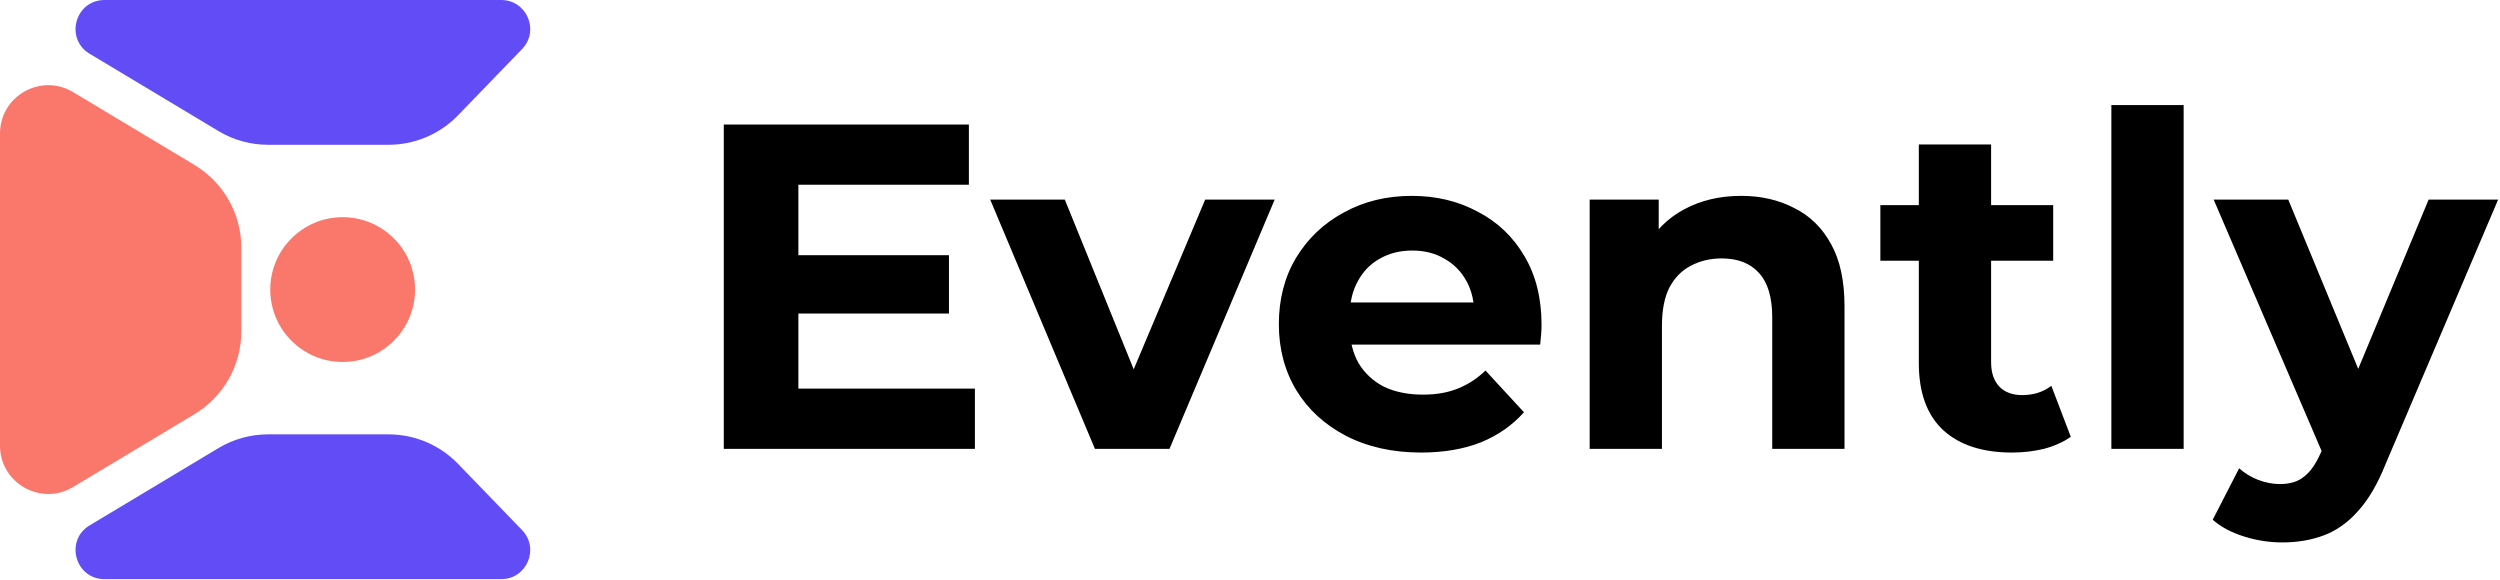
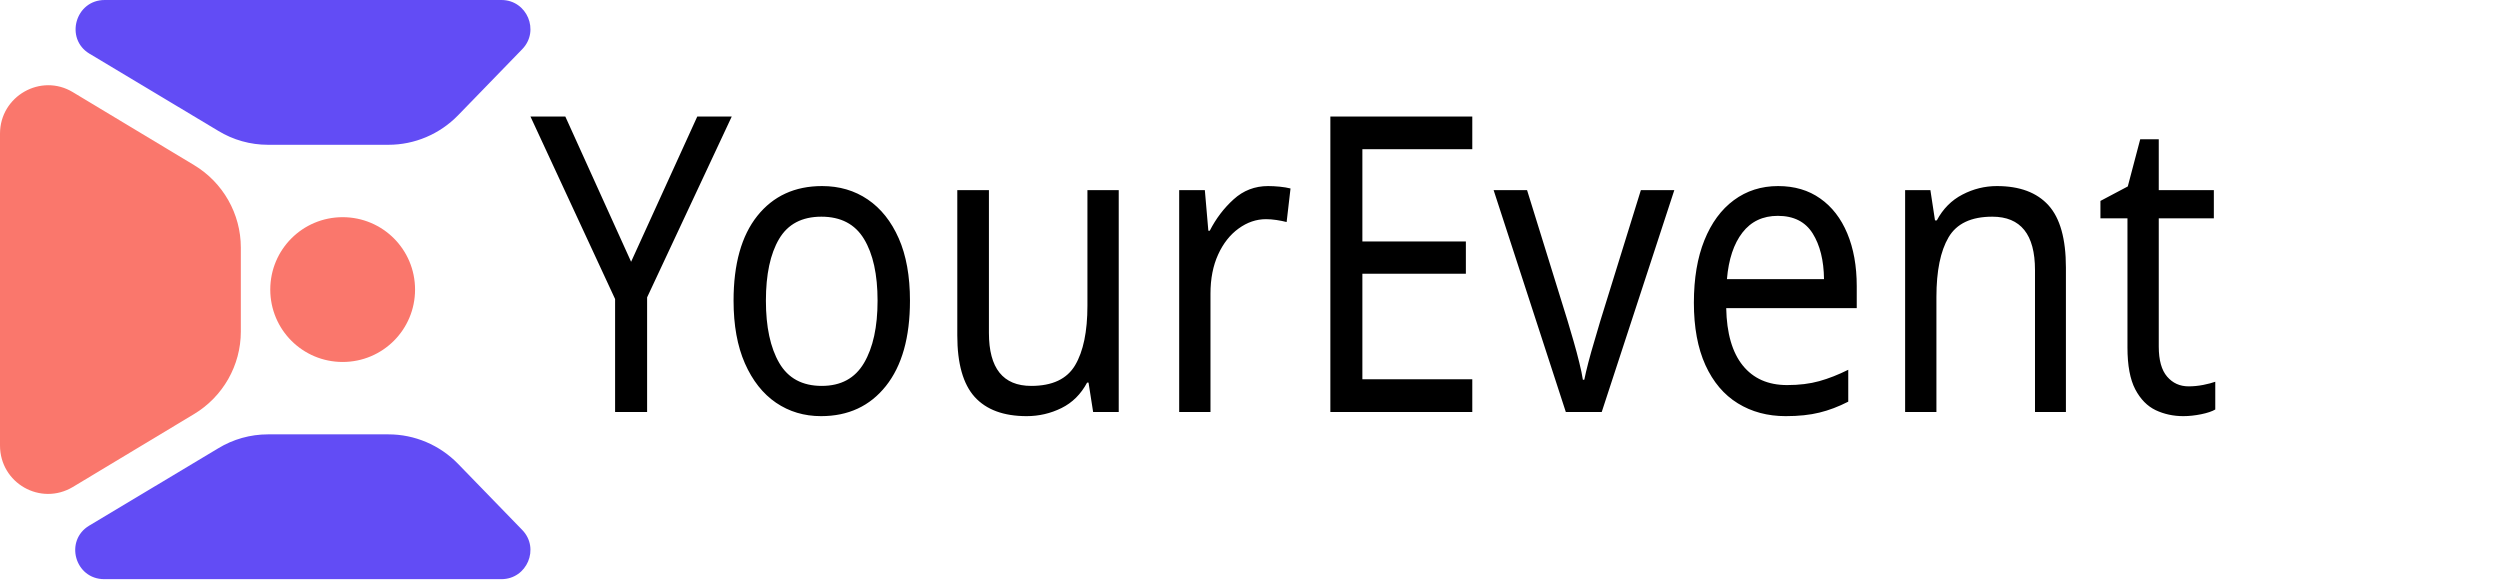
- <svg xmlns="http://www.w3.org/2000/svg" width="518" height="120" viewBox="0 0 518 120" fill="none">
-   <path d="M-3.08811e-06 27.662C-1.72904e-06 19.889 8.48 15.088 15.145 19.087L40.29 34.174C46.314 37.788 50 44.299 50 51.324L50 68.676C50 75.701 46.314 82.212 40.29 85.826L15.145 100.913C8.48 104.912 -1.57555e-05 100.111 -1.43965e-05 92.338L-3.08811e-06 27.662Z" fill="#FA776C" />
-   <path d="M103.855 -3.00576e-06C109.151 -1.88027e-06 111.85 6.362 108.169 10.17L94.896 23.9C91.128 27.799 85.938 30 80.516 30L55.54 30C51.915 30 48.358 29.015 45.25 27.15L18.575 11.145C13.357 8.014 15.577 -2.17645e-05 21.662 -2.04714e-05L103.855 -3.00576e-06Z" fill="#624CF5" />
-   <path d="M103.855 120C109.151 120 111.85 113.638 108.169 109.83L94.896 96.1C91.128 92.201 85.938 90 80.516 90L55.54 90C51.915 90 48.358 90.985 45.25 92.85L18.575 108.855C13.357 111.986 15.577 120 21.662 120L103.855 120Z" fill="#624CF5" />
-   <rect x="56" y="45" width="30" height="30" rx="15" fill="#FA776C" />
-   <path d="M164.272 52.872H196.624V64.968H164.272V52.872ZM165.424 80.52H202V93H149.968V25.8H200.752V38.28H165.424V80.52ZM226.866 93L205.169 41.352H220.626L238.674 85.8H230.994L249.714 41.352H264.114L242.322 93H226.866ZM294.45 93.768C288.562 93.768 283.378 92.616 278.898 90.312C274.482 88.008 271.058 84.872 268.626 80.904C266.194 76.872 264.978 72.296 264.978 67.176C264.978 61.992 266.162 57.416 268.53 53.448C270.962 49.416 274.258 46.28 278.418 44.04C282.578 41.736 287.282 40.584 292.53 40.584C297.586 40.584 302.13 41.672 306.162 43.848C310.258 45.96 313.49 49.032 315.858 53.064C318.226 57.032 319.41 61.8 319.41 67.368C319.41 67.944 319.378 68.616 319.314 69.384C319.25 70.088 319.186 70.76 319.122 71.4H277.17V62.664H311.25L305.49 65.256C305.49 62.568 304.946 60.232 303.858 58.248C302.77 56.264 301.266 54.728 299.346 53.64C297.426 52.488 295.186 51.912 292.626 51.912C290.066 51.912 287.794 52.488 285.81 53.64C283.89 54.728 282.386 56.296 281.298 58.344C280.21 60.328 279.666 62.696 279.666 65.448V67.752C279.666 70.568 280.274 73.064 281.49 75.24C282.77 77.352 284.53 78.984 286.77 80.136C289.074 81.224 291.762 81.768 294.834 81.768C297.586 81.768 299.986 81.352 302.034 80.52C304.146 79.688 306.066 78.44 307.794 76.776L315.762 85.416C313.394 88.104 310.418 90.184 306.834 91.656C303.25 93.064 299.122 93.768 294.45 93.768ZM360.773 40.584C364.869 40.584 368.517 41.416 371.717 43.08C374.981 44.68 377.541 47.176 379.397 50.568C381.253 53.896 382.181 58.184 382.181 63.432V93H367.205V65.736C367.205 61.576 366.277 58.504 364.421 56.52C362.629 54.536 360.069 53.544 356.741 53.544C354.373 53.544 352.229 54.056 350.309 55.08C348.453 56.04 346.981 57.544 345.893 59.592C344.869 61.64 344.357 64.264 344.357 67.464V93H329.381V41.352H343.685V55.656L340.997 51.336C342.853 47.88 345.509 45.224 348.965 43.368C352.421 41.512 356.357 40.584 360.773 40.584ZM416.876 93.768C410.796 93.768 406.06 92.232 402.668 89.16C399.276 86.024 397.58 81.384 397.58 75.24V29.928H412.556V75.048C412.556 77.224 413.132 78.92 414.284 80.136C415.436 81.288 417.004 81.864 418.988 81.864C421.356 81.864 423.372 81.224 425.036 79.944L429.068 90.504C427.532 91.592 425.676 92.424 423.5 93C421.388 93.512 419.18 93.768 416.876 93.768ZM389.612 54.024V42.504H425.42V54.024H389.612ZM437.475 93V21.768H452.451V93H437.475ZM472.878 112.392C470.19 112.392 467.534 111.976 464.91 111.144C462.286 110.312 460.142 109.16 458.477 107.688L463.95 97.032C465.102 98.056 466.414 98.856 467.886 99.432C469.422 100.008 470.926 100.296 472.398 100.296C474.51 100.296 476.174 99.784 477.39 98.76C478.67 97.8 479.822 96.168 480.846 93.864L483.534 87.528L484.686 85.896L503.214 41.352H517.614L494.286 96.168C492.622 100.328 490.702 103.592 488.526 105.96C486.414 108.328 484.046 109.992 481.422 110.952C478.862 111.912 476.014 112.392 472.878 112.392ZM481.71 95.016L458.669 41.352H474.126L491.982 84.552L481.71 95.016Z" fill="black" />
+ <svg xmlns="http://www.w3.org/2000/svg" version="1.1" id="Layer_1" x="0px" y="0px" viewBox="0 0 518 120" style="enable-background:new 0 0 518 120;" xml:space="preserve">
+   <style type="text/css">
+ 	.st0{fill:#FA776C;}
+ 	.st1{fill:#624CF5;}
+ 	.st2{fill:none;}
+ 	.st3{font-family:'ErasITC-Bold';}
+ 	.st4{font-size:85.754px;}
+ </style>
+   <path class="st0" d="M0,27.7c0-7.8,8.5-12.6,15.1-8.6l25.1,15.1c6,3.6,9.7,10.1,9.7,17.1v17.4c0,7-3.7,13.5-9.7,17.1l-25.1,15.1  c-6.7,4-15.1-0.8-15.1-8.6V27.7z" />
+   <path class="st1" d="M103.9,0c5.3,0,8,6.4,4.3,10.2L94.9,23.9c-3.8,3.9-9,6.1-14.4,6.1h-25c-3.6,0-7.2-1-10.3-2.9l-26.7-16  C13.4,8,15.6,0,21.7,0H103.9z" />
+   <path class="st1" d="M103.9,120c5.3,0,8-6.4,4.3-10.2L94.9,96.1c-3.8-3.9-9-6.1-14.4-6.1h-25c-3.6,0-7.2,1-10.3,2.9l-26.7,16  c-5.2,3.1-3,11.1,3.1,11.1H103.9z" />
+   <path class="st0" d="M71,45L71,45c8.3,0,15,6.7,15,15l0,0c0,8.3-6.7,15-15,15l0,0c-8.3,0-15-6.7-15-15l0,0C56,51.7,62.7,45,71,45z" />
+   <path d="M129.3-204.1h32.4v12.1h-32.4L129.3-204.1L129.3-204.1z M130.4-176.5H167v12.5h-52v-67.2h50.8v12.5h-35.3v42.2H130.4z   M191.9-164l-21.7-51.6h15.5l18,44.4H196l18.7-44.4h14.4L207.3-164H191.9z M259.5-163.2c-5.9,0-11.1-1.2-15.6-3.5  c-4.4-2.3-7.8-5.4-10.3-9.4c-2.4-4-3.6-8.6-3.6-13.7c0-5.2,1.2-9.8,3.6-13.7c2.4-4,5.7-7.2,9.9-9.4c4.2-2.3,8.9-3.5,14.1-3.5  c5.1,0,9.6,1.1,13.6,3.3c4.1,2.1,7.3,5.2,9.7,9.2c2.4,4,3.6,8.7,3.6,14.3c0,0.6,0,1.2-0.1,2c-0.1,0.7-0.1,1.4-0.2,2h-42v-8.7h34.1  l-5.8,2.6c0-2.7-0.5-5-1.6-7s-2.6-3.5-4.5-4.6c-1.9-1.2-4.2-1.7-6.7-1.7s-4.8,0.6-6.8,1.7c-1.9,1.1-3.4,2.7-4.5,4.7  s-1.6,4.4-1.6,7.1v2.3c0,2.8,0.6,5.3,1.8,7.5c1.3,2.1,3,3.7,5.3,4.9c2.3,1.1,5,1.6,8.1,1.6c2.8,0,5.2-0.4,7.2-1.2  c2.1-0.8,4-2.1,5.8-3.7l8,8.6c-2.4,2.7-5.3,4.8-8.9,6.2C268.2-163.9,264.1-163.2,259.5-163.2z M325.8-216.4c4.1,0,7.7,0.8,10.9,2.5  c3.3,1.6,5.8,4.1,7.7,7.5c1.9,3.3,2.8,7.6,2.8,12.9v29.6h-15v-27.3c0-4.2-0.9-7.2-2.8-9.2c-1.8-2-4.4-3-7.7-3  c-2.4,0-4.5,0.5-6.4,1.5s-3.3,2.5-4.4,4.5c-1,2-1.5,4.7-1.5,7.9v25.5h-15v-51.6h14.3v14.3l-2.7-4.3c1.9-3.5,4.5-6.1,8-8  S321.4-216.4,325.8-216.4z M381.9-163.2c-6.1,0-10.8-1.5-14.2-4.6c-3.4-3.1-5.1-7.8-5.1-13.9V-227h15v45.1c0,2.2,0.6,3.9,1.7,5.1  c1.2,1.2,2.7,1.7,4.7,1.7c2.4,0,4.4-0.6,6-1.9l4,10.6c-1.5,1.1-3.4,1.9-5.6,2.5C386.4-163.5,384.2-163.2,381.9-163.2z M354.6-203  v-11.5h35.8v11.5H354.6z M402.5-164v-71.2h15v71.2H402.5z M437.9-144.6c-2.7,0-5.3-0.4-8-1.2s-4.8-2-6.4-3.5L429-160  c1.2,1,2.5,1.8,3.9,2.4c1.5,0.6,3,0.9,4.5,0.9c2.1,0,3.8-0.5,5-1.5c1.3-1,2.4-2.6,3.5-4.9l2.7-6.3l1.2-1.6l18.5-44.5h14.4  l-23.3,54.8c-1.7,4.2-3.6,7.4-5.8,9.8c-2.1,2.4-4.5,4-7.1,5C443.9-145.1,441-144.6,437.9-144.6z M446.7-162l-23-53.7h15.5l17.9,43.2  L446.7-162z" />
+   <rect x="159" y="-132" class="st2" width="34" height="171" />
+   <text transform="matrix(0.8594 0 0 1 109.9104 85.3652)" class="st3 st4">YourEvent</text>
</svg>
